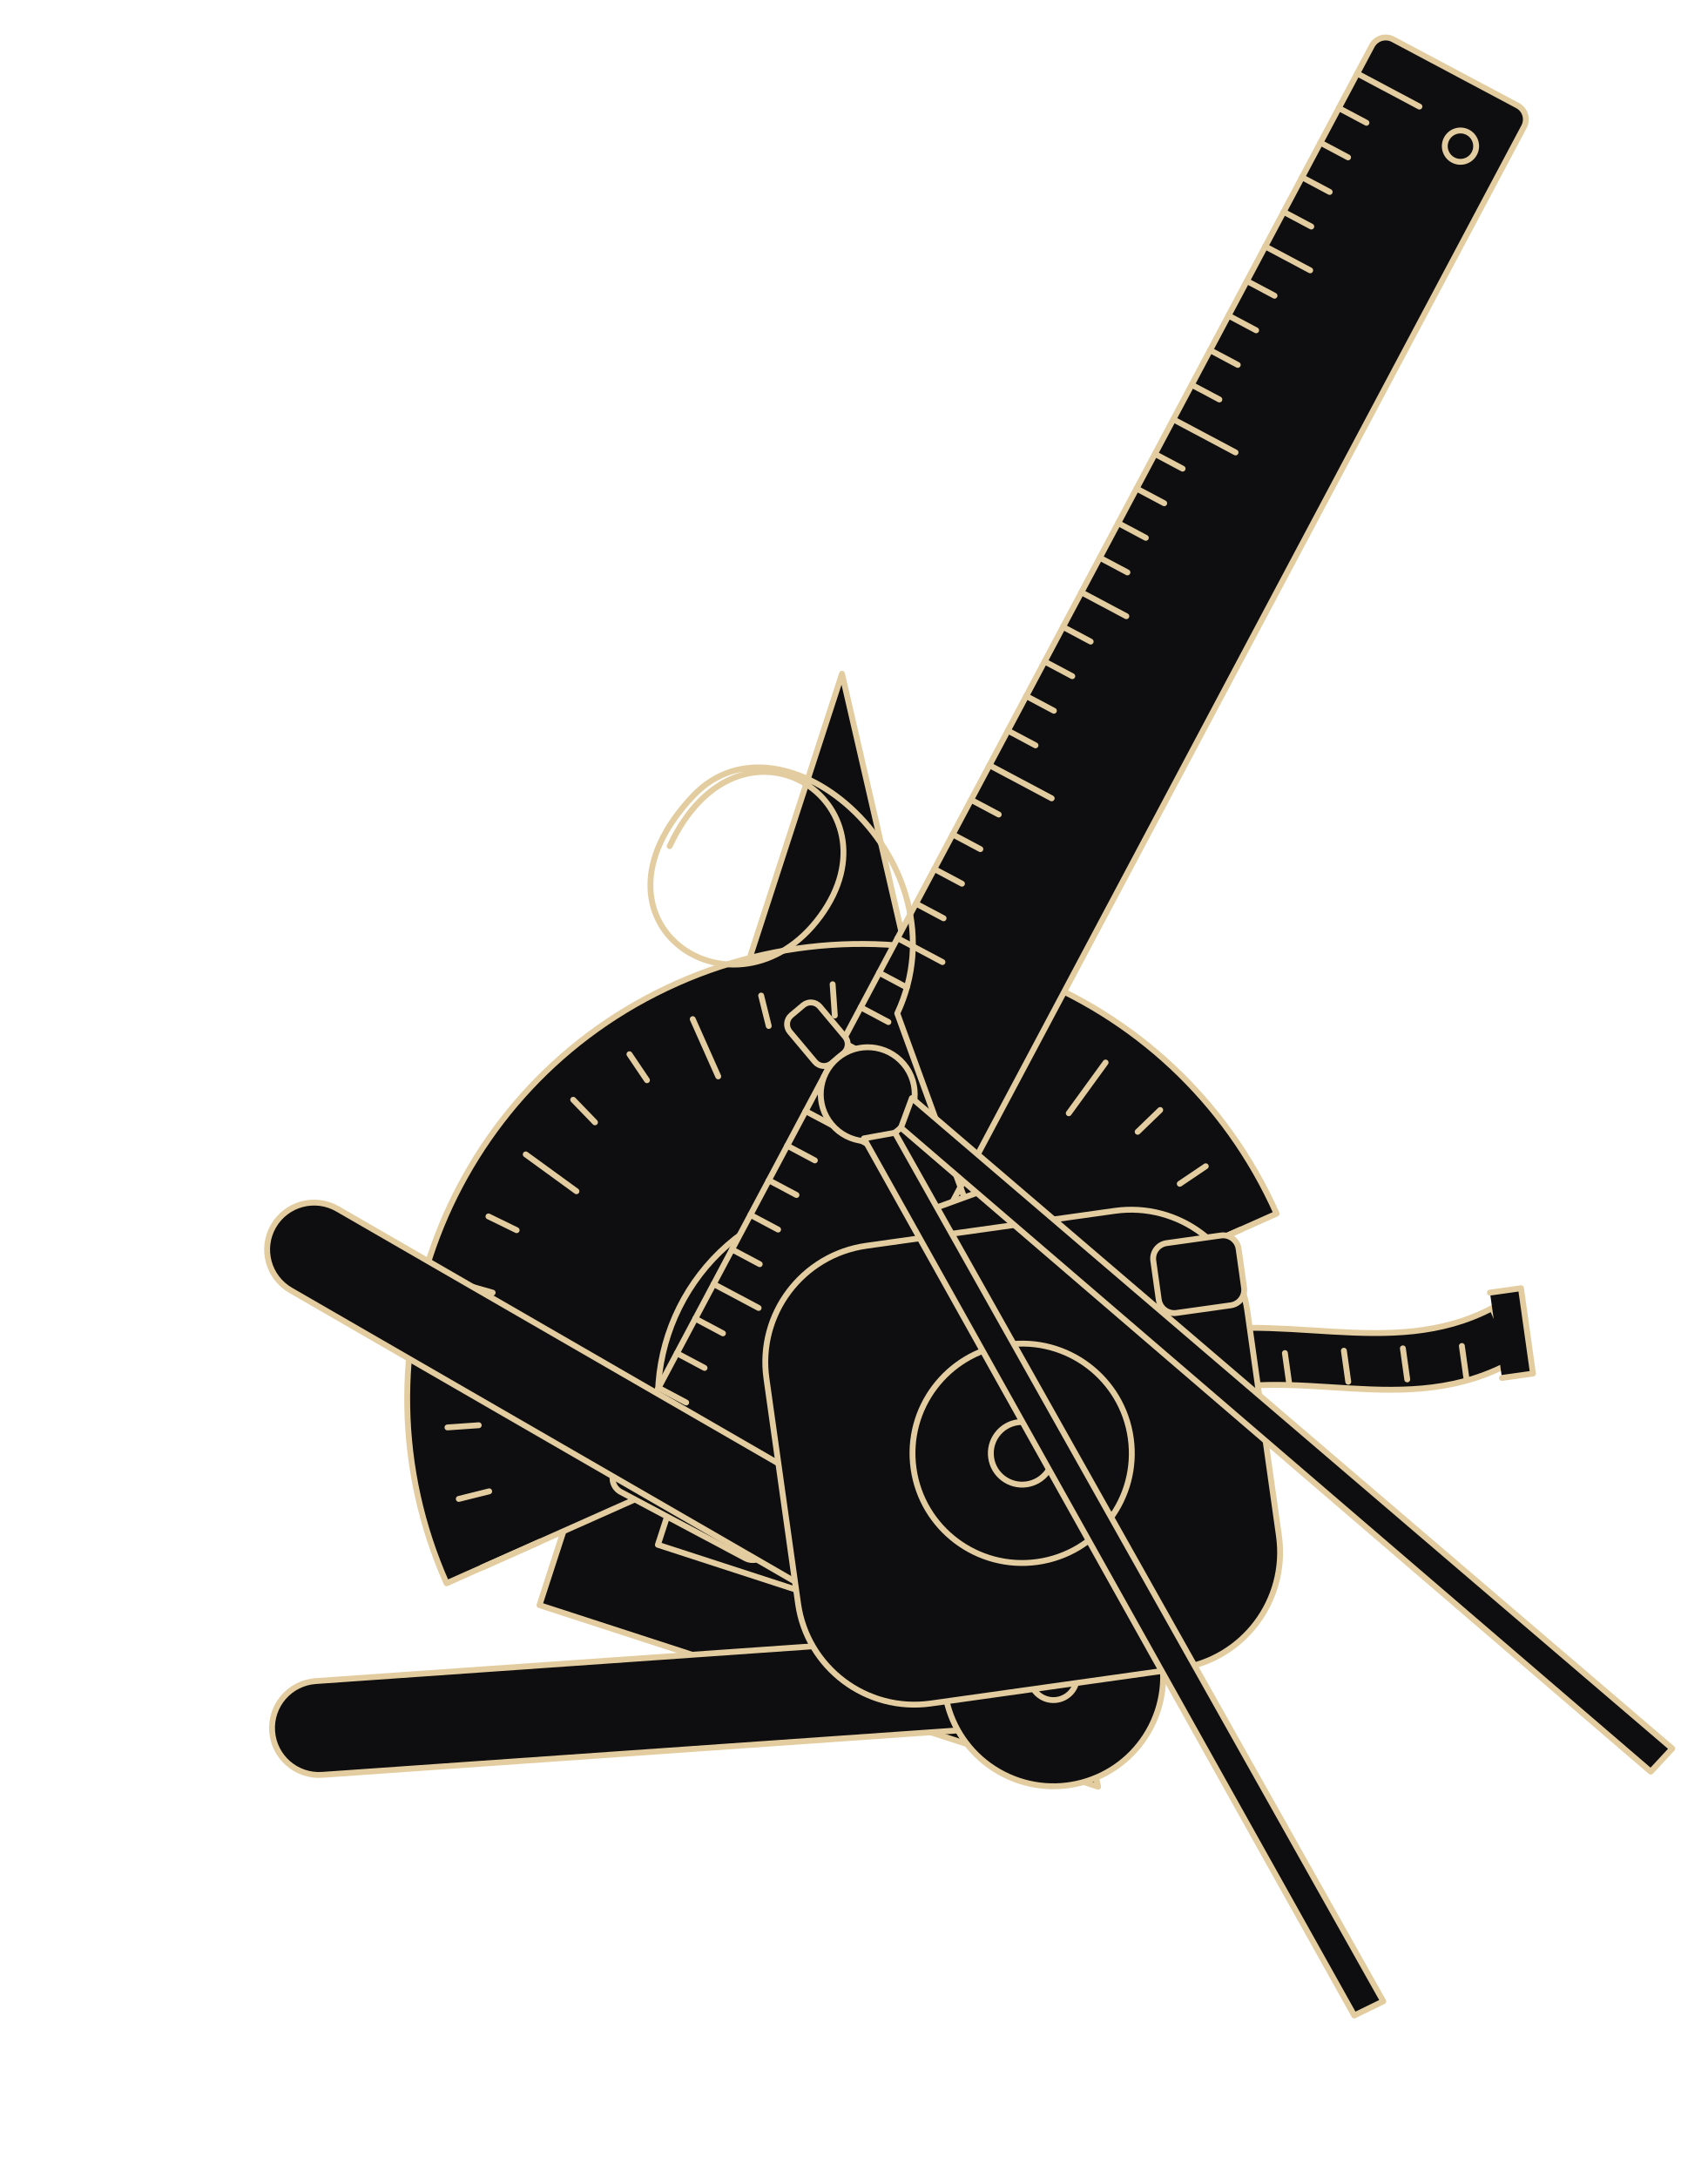
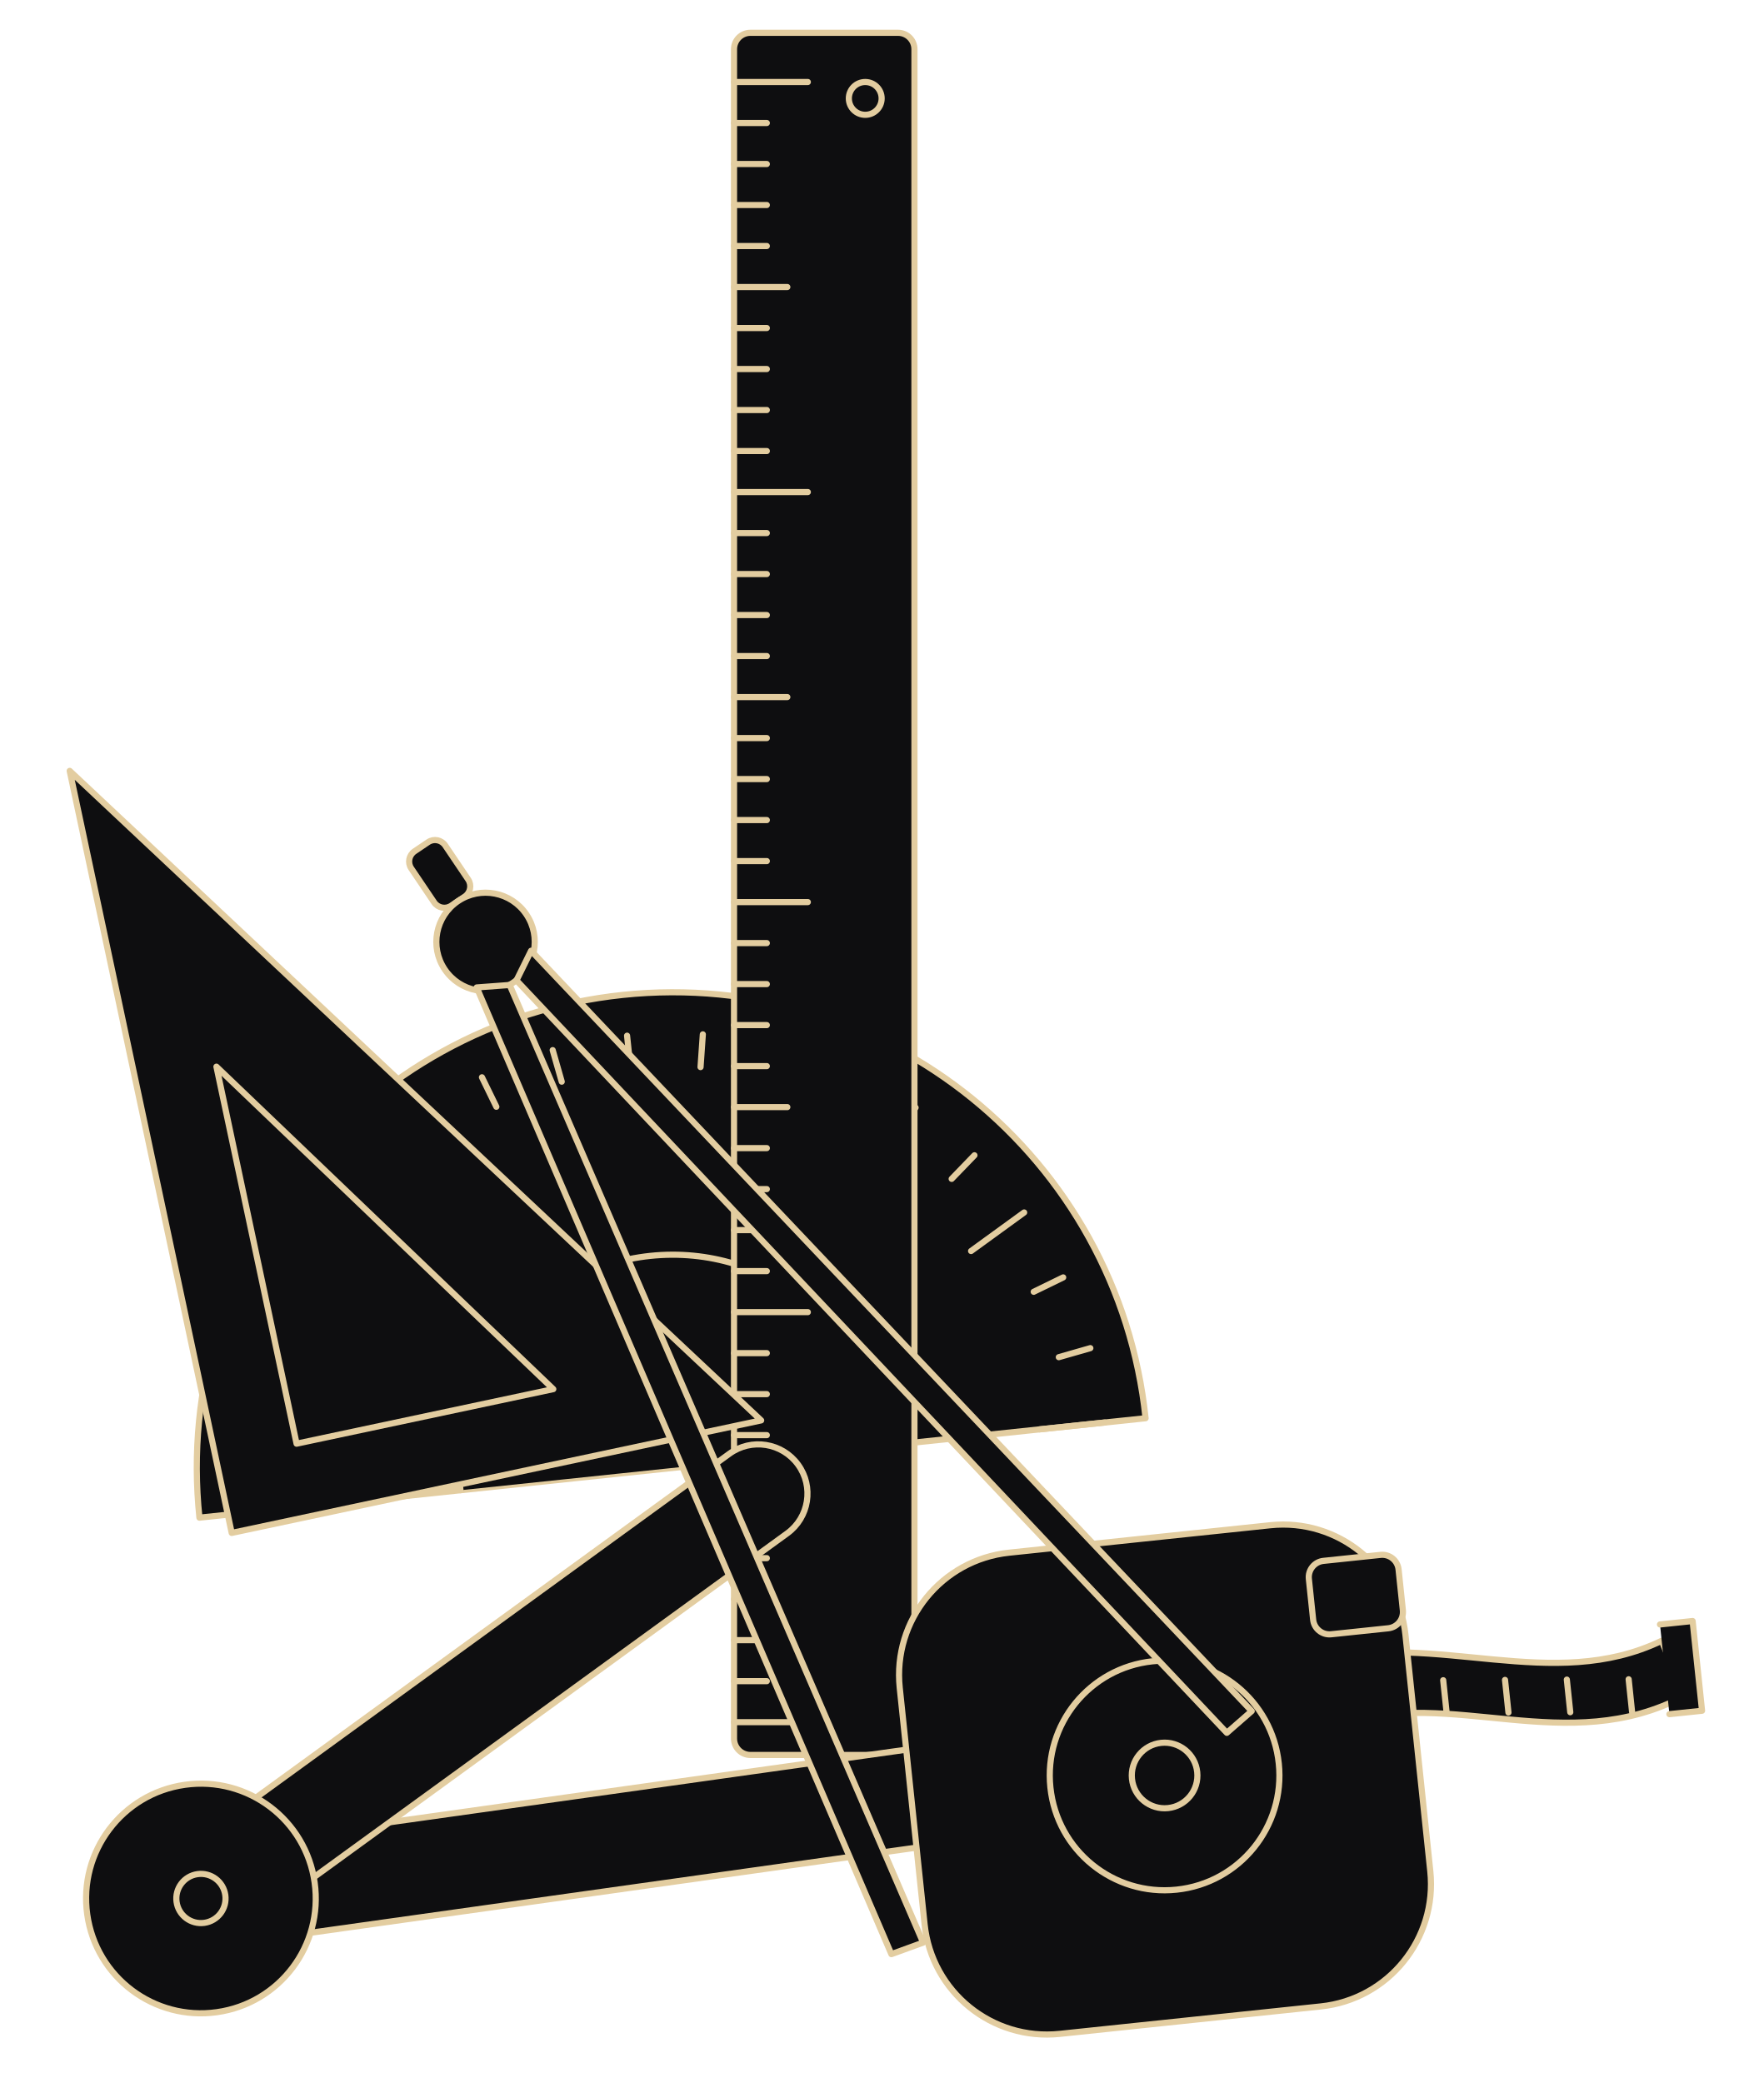
- <svg xmlns="http://www.w3.org/2000/svg" viewBox="-35 64 436 556" width="436" height="556" stroke="#E3CDA0" fill="#0E0E10" stroke-width="1.5" stroke-linecap="round" stroke-linejoin="round" aria-hidden="true">
-   <g transform="translate(180,236) rotate(18)">
-     <path d="M0,0 L0,250 L150,250 Z" />
-     <path d="M24,92 L24,226 L96,226 Z" />
-   </g>
-   <g transform="translate(185,421) rotate(-24)">
+ <svg xmlns="http://www.w3.org/2000/svg" viewBox="61 112 430 508" width="430" height="508" stroke="#E3CDA0" fill="#0E0E10" stroke-width="1.5" stroke-linecap="round" stroke-linejoin="round" aria-hidden="true">
+   <g transform="translate(225,470) rotate(-6)">
    <path d="M-116,0 A116,116 0 0 1 116,0 Z" />
    <path d="M-52,0 A52,52 0 0 1 52,0" />
    <line x1="106" y1="0" x2="90" y2="0" />
    <line x1="104.39" y1="-18.407" x2="96.511" y2="-17.018" />
    <line x1="99.607" y1="-36.254" x2="92.09" y2="-33.518" />
    <line x1="91.799" y1="-53" x2="77.942" y2="-45" />
    <line x1="81.201" y1="-68.135" x2="75.072" y2="-62.993" />
    <line x1="68.135" y1="-81.201" x2="62.993" y2="-75.072" />
    <line x1="53" y1="-91.799" x2="45" y2="-77.942" />
    <line x1="36.254" y1="-99.607" x2="33.518" y2="-92.09" />
    <line x1="18.407" y1="-104.39" x2="17.018" y2="-96.511" />
    <line x1="6.490628035480972e-15" y1="-106" x2="5.5109105961630896e-15" y2="-90" />
    <line x1="-18.407" y1="-104.39" x2="-17.018" y2="-96.511" />
    <line x1="-36.254" y1="-99.607" x2="-33.518" y2="-92.09" />
    <line x1="-53" y1="-91.799" x2="-45" y2="-77.942" />
    <line x1="-68.135" y1="-81.201" x2="-62.993" y2="-75.072" />
    <line x1="-81.201" y1="-68.135" x2="-75.072" y2="-62.993" />
    <line x1="-91.799" y1="-53" x2="-77.942" y2="-45" />
    <line x1="-99.607" y1="-36.254" x2="-92.09" y2="-33.518" />
    <line x1="-104.39" y1="-18.407" x2="-96.511" y2="-17.018" />
    <line x1="-106" y1="-1.2981256070961945e-14" x2="-90" y2="-1.1021821192326179e-14" />
-     <circle r="3" />
  </g>
-   <g transform="translate(120,443) rotate(-62)">
+   <g transform="translate(240,540) rotate(-90)">
    <rect x="0" y="0" width="420" height="44" rx="4" />
    <line x1="8" y1="0" x2="8" y2="18" />
    <line x1="18" y1="0" x2="18" y2="8" />
    <line x1="28" y1="0" x2="28" y2="8" />
    <line x1="38" y1="0" x2="38" y2="8" />
    <line x1="48" y1="0" x2="48" y2="8" />
    <line x1="58" y1="0" x2="58" y2="13" />
    <line x1="68" y1="0" x2="68" y2="8" />
    <line x1="78" y1="0" x2="78" y2="8" />
    <line x1="88" y1="0" x2="88" y2="8" />
    <line x1="98" y1="0" x2="98" y2="8" />
    <line x1="108" y1="0" x2="108" y2="18" />
    <line x1="118" y1="0" x2="118" y2="8" />
    <line x1="128" y1="0" x2="128" y2="8" />
    <line x1="138" y1="0" x2="138" y2="8" />
    <line x1="148" y1="0" x2="148" y2="8" />
    <line x1="158" y1="0" x2="158" y2="13" />
    <line x1="168" y1="0" x2="168" y2="8" />
    <line x1="178" y1="0" x2="178" y2="8" />
    <line x1="188" y1="0" x2="188" y2="8" />
    <line x1="198" y1="0" x2="198" y2="8" />
    <line x1="208" y1="0" x2="208" y2="18" />
    <line x1="218" y1="0" x2="218" y2="8" />
    <line x1="228" y1="0" x2="228" y2="8" />
    <line x1="238" y1="0" x2="238" y2="8" />
    <line x1="248" y1="0" x2="248" y2="8" />
    <line x1="258" y1="0" x2="258" y2="13" />
    <line x1="268" y1="0" x2="268" y2="8" />
    <line x1="278" y1="0" x2="278" y2="8" />
    <line x1="288" y1="0" x2="288" y2="8" />
    <line x1="298" y1="0" x2="298" y2="8" />
    <line x1="308" y1="0" x2="308" y2="18" />
    <line x1="318" y1="0" x2="318" y2="8" />
    <line x1="328" y1="0" x2="328" y2="8" />
    <line x1="338" y1="0" x2="338" y2="8" />
    <line x1="348" y1="0" x2="348" y2="8" />
    <line x1="358" y1="0" x2="358" y2="13" />
    <line x1="368" y1="0" x2="368" y2="8" />
    <line x1="378" y1="0" x2="378" y2="8" />
    <line x1="388" y1="0" x2="388" y2="8" />
    <line x1="398" y1="0" x2="398" y2="8" />
    <line x1="408" y1="0" x2="408" y2="18" />
    <circle cx="404" cy="32" r="4" />
  </g>
-   <g transform="translate(136,280) rotate(-20)">
-     <path d="M0,0 C30,-30 60,10 30,30 C0,50 -30,10 10,-10 C40,-25 70,30 40,60 L40,110" fill="none" />
-     <path d="M28,110 h24 v8 L58,128 L40,170 L22,128 L28,118 Z" />
+   <g transform="translate(78,300) rotate(-12)">
+     <path d="M0,0 L0,190 L132,190 Z" />
+     <path d="M20,78 L20,172 L84,172 Z" />
  </g>
-   <g transform="translate(234,492) rotate(-150)">
-     <rect x="0" y="-12" width="230" height="24" rx="12" />
-     <g transform="rotate(-34)">
-       <rect x="0" y="-12" width="200" height="24" rx="12" />
+   <g transform="translate(110,575) rotate(-8)">
+     <rect x="0" y="-12" width="210" height="24" rx="12" />
+     <g transform="rotate(-28)">
+       <rect x="0" y="-12" width="180" height="24" rx="12" />
    </g>
    <circle r="28" />
    <circle r="6" />
  </g>
-   <g transform="translate(226,435) rotate(-8)">
+   <g transform="translate(345,545) rotate(-6)">
    <path d="M40,-24 C70,-28 96,-10 124,-20 L128,-6 C98,6 72,-14 44,-8 Z" />
    <line x1="70" y1="-16" x2="70" y2="-8" />
    <line x1="85" y1="-14.5" x2="85" y2="-6.5" />
    <line x1="100" y1="-13" x2="100" y2="-5" />
    <line x1="115" y1="-11.5" x2="115" y2="-3.5" />
    <path d="M124,-24 l8,0 l0,22 l-8,0" />
    <rect x="-62" y="-58" width="124" height="118" rx="30" />
    <circle r="28" />
    <circle r="8" />
    <rect x="40" y="-48" width="22" height="18" rx="4" />
  </g>
-   <g transform="translate(193,351) rotate(-40)">
+   <g transform="translate(185,350) rotate(-34)">
    <rect x="-5" y="-38" width="10" height="16" rx="3" />
    <circle cy="-10" r="12" />
    <path d="M-8,-2 L-56,250 L-48,252 L-1,2 Z" />
    <path d="M8,-2 L50,250 L42,251 L1,2 Z" />
  </g>
</svg>
